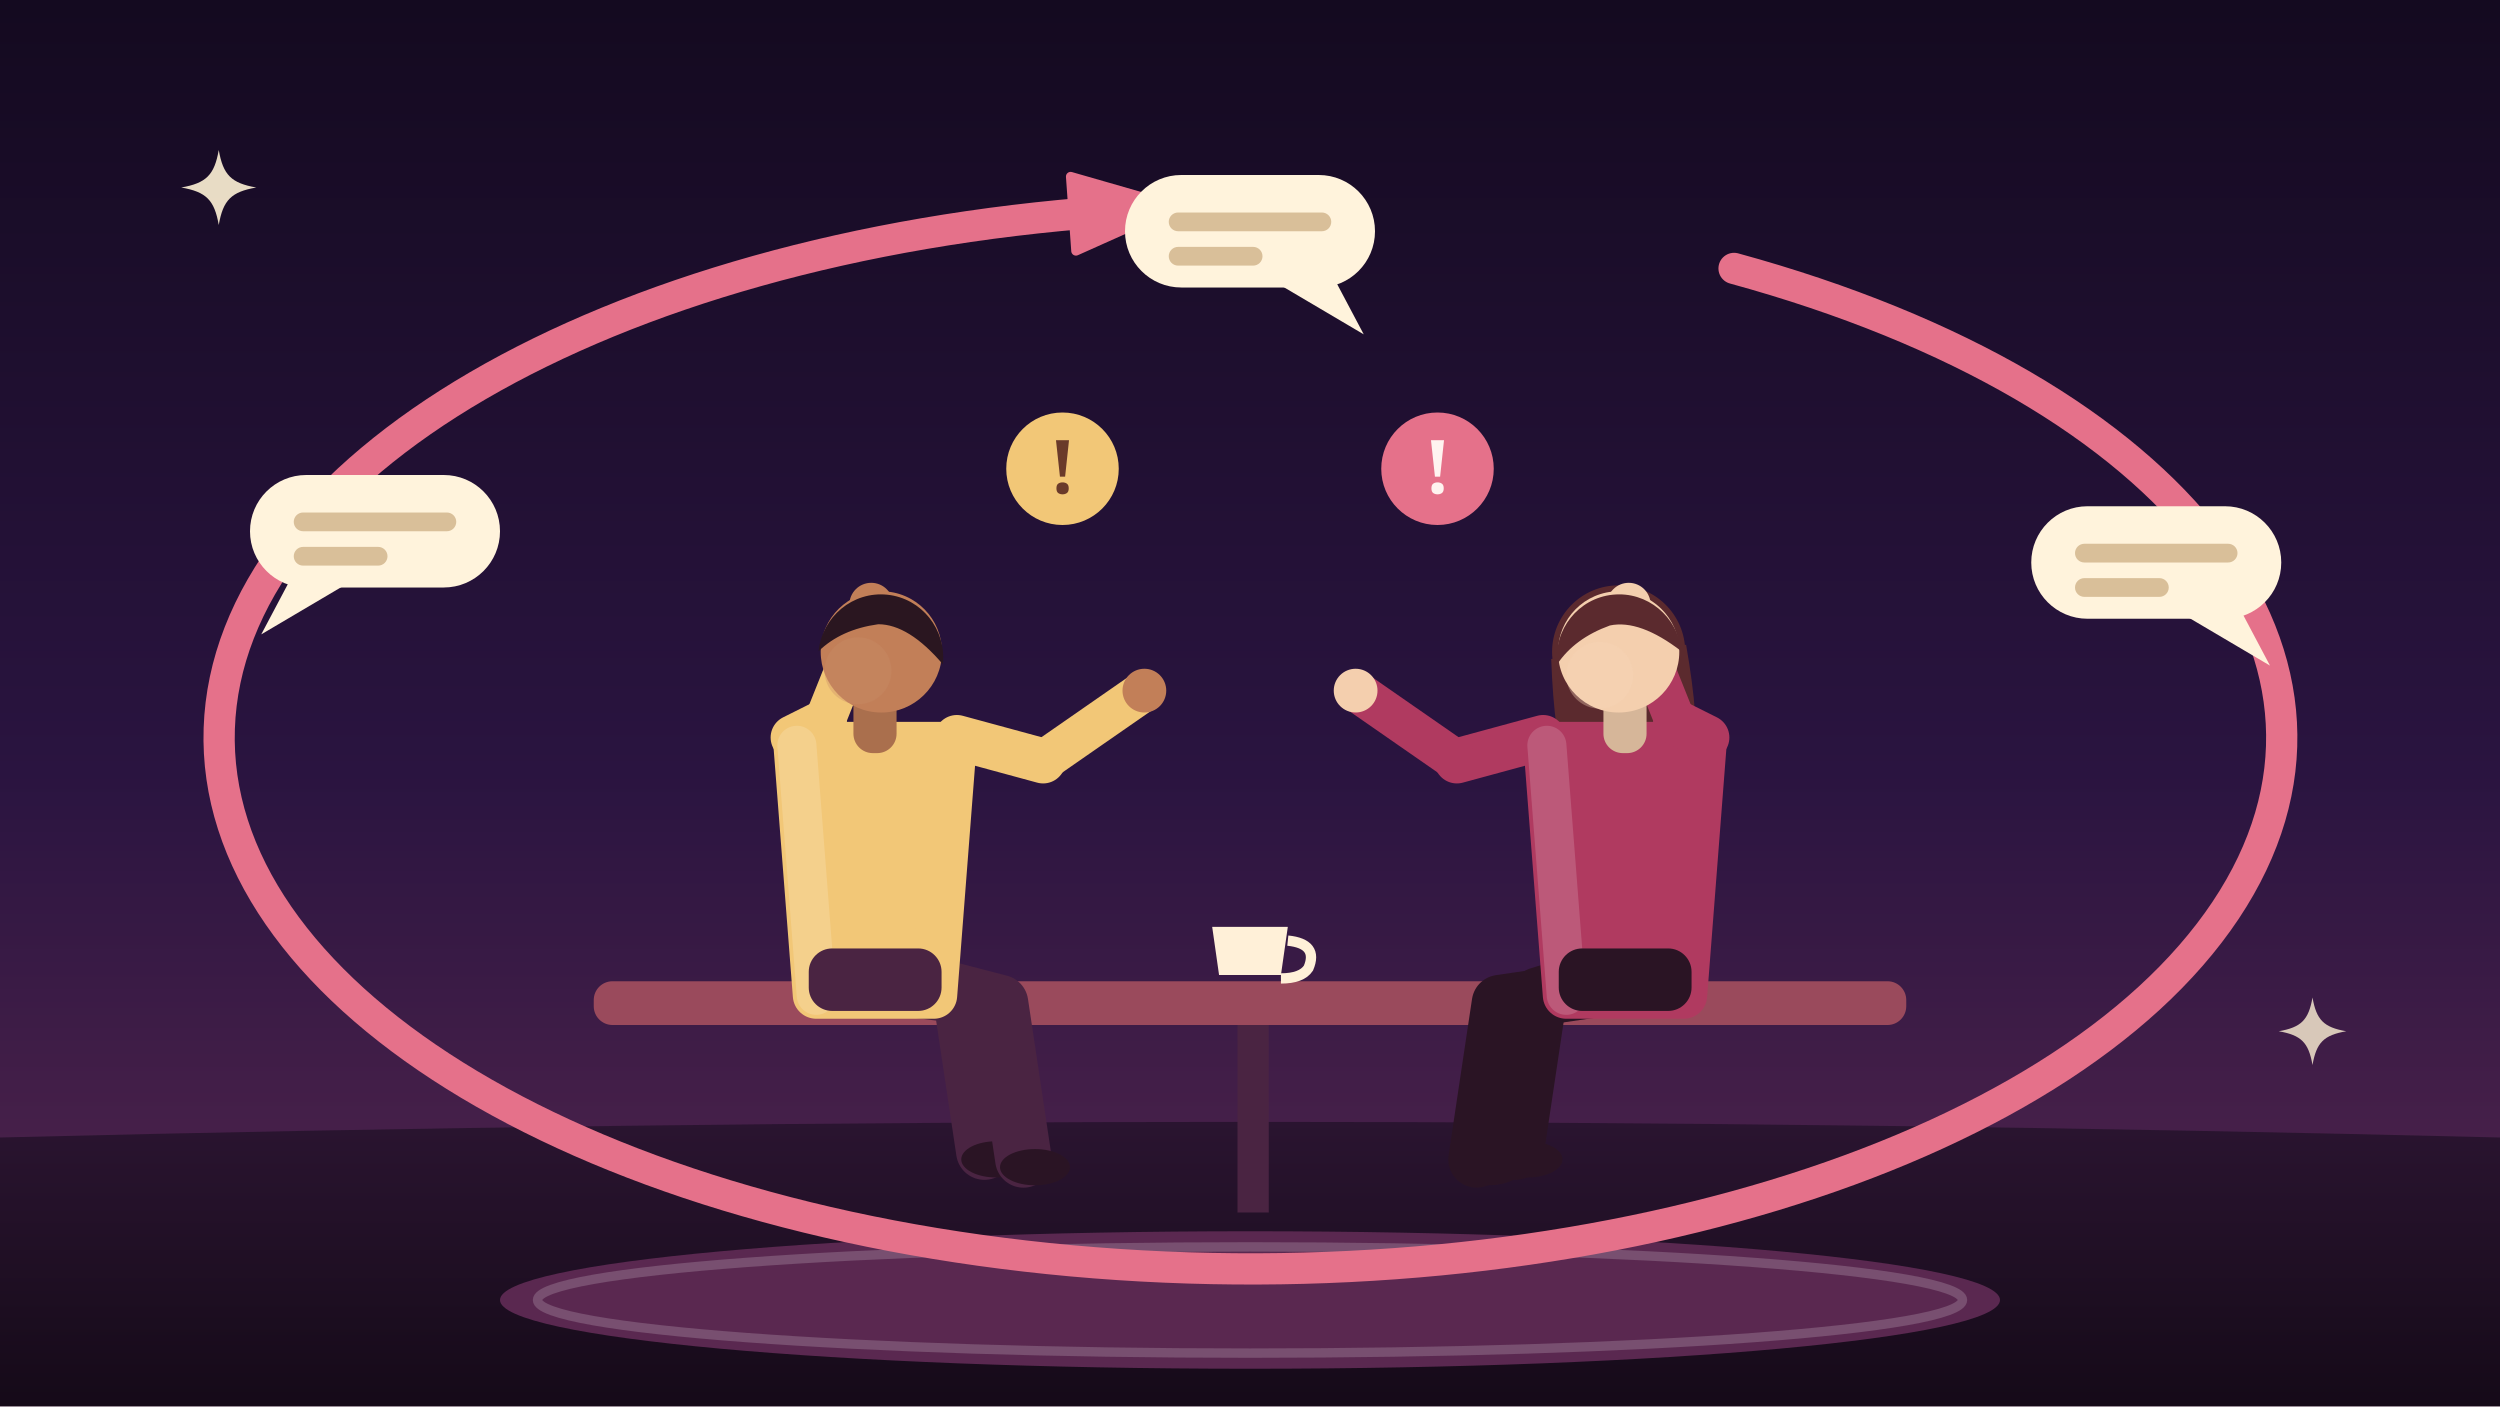
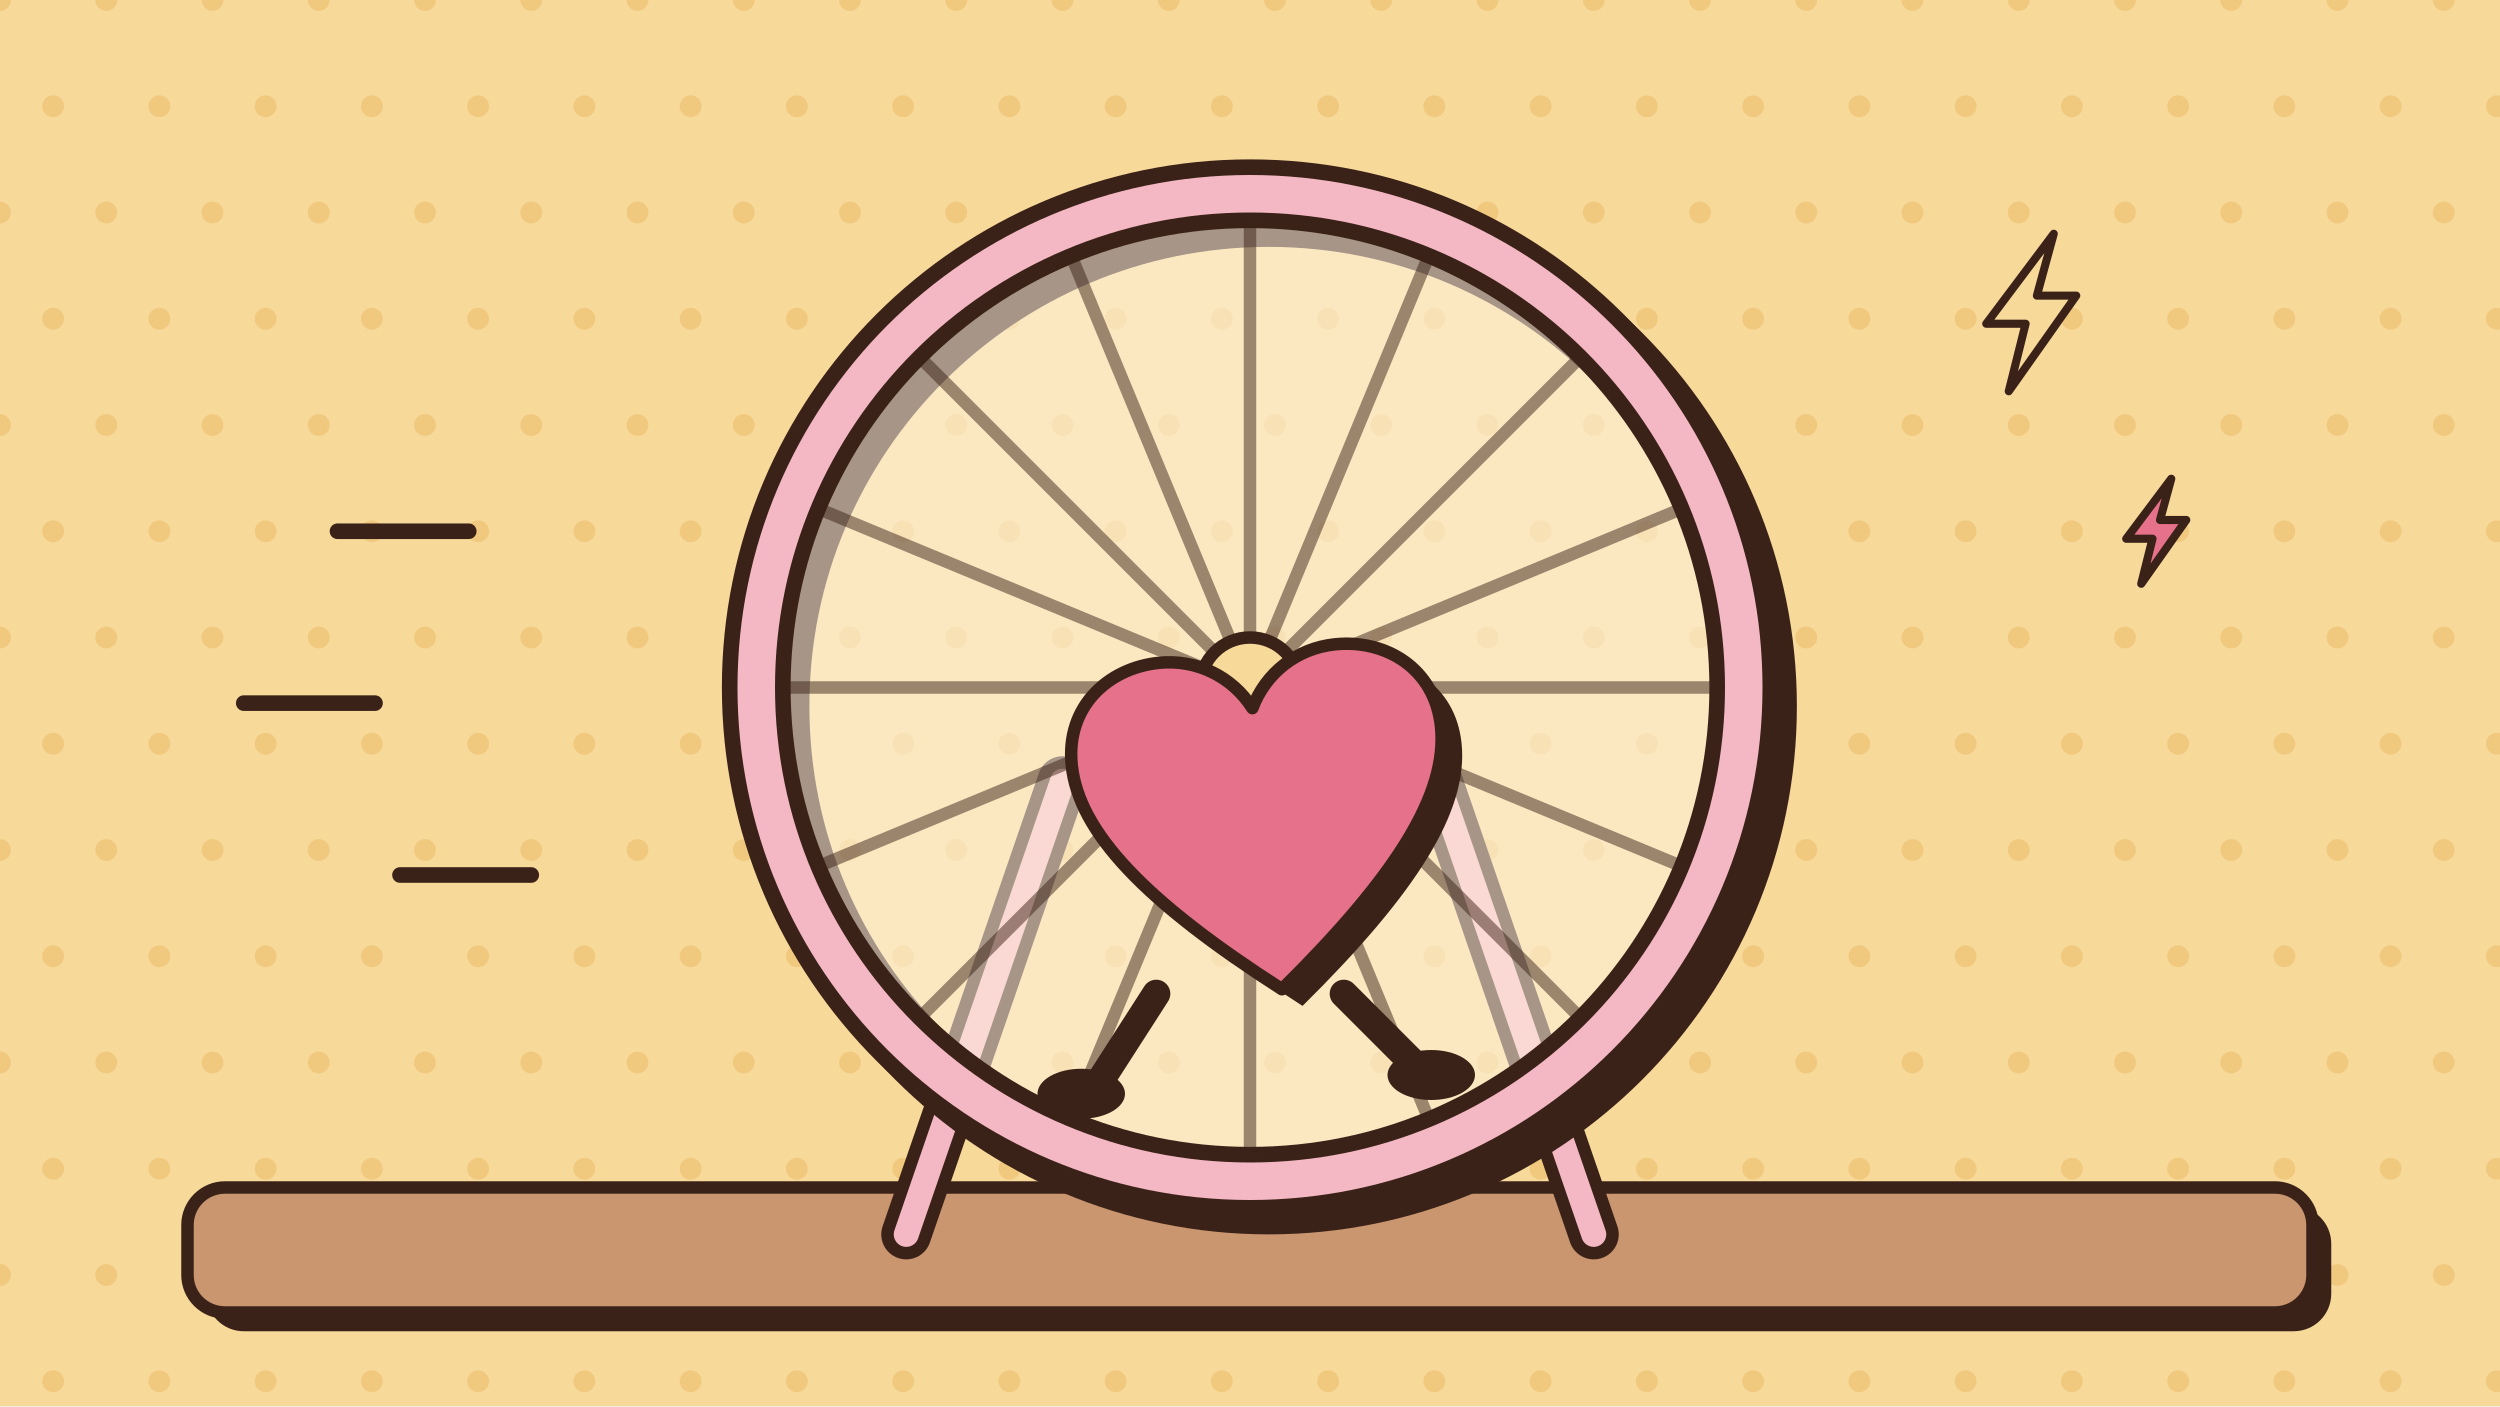
<svg xmlns="http://www.w3.org/2000/svg" viewBox="0 0 800 450" preserveAspectRatio="xMidYMid slice">
-   <defs>
-     <linearGradient id="f1bg" x1="0" y1="0" x2="0" y2="1">
-       <stop offset="0" stop-color="#140a20" />
-       <stop offset=".55" stop-color="#2a1440" />
-       <stop offset="1" stop-color="#5a2850" />
-     </linearGradient>
-   </defs>
-   <rect width="800" height="450" fill="url(#f1bg)" />
-   <linearGradient id="fl364" x1="0" y1="0" x2="0" y2="1">
-     <stop offset="0" stop-color="#2a1430" />
-     <stop offset="1" stop-color="#150a18" />
-   </linearGradient>
-   <path d="M0 364 Q400.0 354 800 364 V450 H0Z" fill="url(#fl364)" />
-   <ellipse cx="400" cy="416" rx="240.0" ry="22.0" fill="#5a2850" />
-   <ellipse cx="400" cy="416" rx="228.0" ry="17.0" fill="none" stroke="#fff" stroke-opacity=".18" stroke-width="3" />
-   <path d="M554.9 85.9 A330 170 0 1 1 354.1 67.7" stroke="#e5718a" stroke-width="10" fill="none" stroke-linecap="round" />
-   <path d="M376.0 66.1 L344.3 80.3 L342.6 56.5Z" fill="#e5718a" stroke="#e5718a" stroke-width="3" stroke-linejoin="round" />
-   <rect x="80" y="152" width="80" height="36" rx="18.0" fill="#fff3dc" />
-   <path d="M92.6 186 L83.6 203 L112.4 186Z" fill="#fff3dc" />
-   <rect x="94" y="164" width="52" height="6" rx="3.0" fill="#d9bf99" />
-   <rect x="94" y="175" width="30" height="6" rx="3.0" fill="#d9bf99" />
-   <rect x="650" y="162" width="80" height="36" rx="18.0" fill="#fff3dc" />
-   <path d="M717.4 196 L726.4 213 L697.6 196Z" fill="#fff3dc" />
-   <rect x="664" y="174" width="52" height="6" rx="3.0" fill="#d9bf99" />
-   <rect x="664" y="185" width="30" height="6" rx="3.0" fill="#d9bf99" />
-   <rect x="360" y="56" width="80" height="36" rx="18.0" fill="#fff3dc" />
-   <path d="M427.4 90 L436.4 107 L407.6 90Z" fill="#fff3dc" />
-   <rect x="374" y="68" width="52" height="6" rx="3.0" fill="#d9bf99" />
-   <rect x="374" y="79" width="30" height="6" rx="3.0" fill="#d9bf99" />
-   <rect x="190" y="314" width="420" height="14" rx="6" fill="#9a4a5c" />
-   <rect x="396" y="328" width="10" height="60" fill="#4a2442" />
-   <g transform="translate(280 316) scale(1 1) translate(-280 -316)">
-     <g transform="rotate(0 280 316)">
-       <g transform="rotate(6 280 227.9)" />
-       <path d="M268.8 313.5 L307.5 318.5 L315.0 368.5" stroke="#4a2442" stroke-width="18.1" fill="none" stroke-linecap="round" stroke-linejoin="round" />
-       <ellipse cx="318.8" cy="371.0" rx="11.2" ry="5.8" fill="#2a1424" />
-       <path d="M291.2 313.5 L320.0 321.0 L327.5 371.0" stroke="#4a2442" stroke-width="18.1" fill="none" stroke-linecap="round" stroke-linejoin="round" />
-       <ellipse cx="331.2" cy="373.5" rx="11.2" ry="5.8" fill="#2a1424" />
-       <path d="M253.8 236.0 L263.8 231.0" stroke="#f2c777" stroke-width="14.4" fill="none" stroke-linecap="round" stroke-linejoin="round" />
-       <path d="M263.8 231.0 L278.8 193.5" stroke="#f2c777" stroke-width="13.1" fill="none" stroke-linecap="round" stroke-linejoin="round" />
-       <circle cx="278.8" cy="193.5" r="7.0" fill="#c27f58" />
-       <path d="M255.0 238.5 L305.0 238.5 L298.8 318.5 L261.2 318.5Z" fill="#f2c777" stroke="#f2c777" stroke-width="15.0" stroke-linejoin="round" />
-       <path d="M255.0 238.5 L261.2 318.5" stroke="#fff" stroke-opacity=".16" stroke-width="12.5" stroke-linecap="round" />
-       <rect x="258.8" y="303.5" width="42.5" height="20.0" rx="7.5" fill="#4a2442" />
-       <path d="M306.2 236.0 L333.8 243.5" stroke="#f2c777" stroke-width="14.4" fill="none" stroke-linecap="round" stroke-linejoin="round" />
-       <path d="M333.8 243.5 L366.2 221.0" stroke="#f2c777" stroke-width="13.1" fill="none" stroke-linecap="round" stroke-linejoin="round" />
-       <circle cx="366.2" cy="221.0" r="7.0" fill="#c27f58" />
-       <rect x="273.1" y="218.5" width="13.8" height="22.5" rx="6.2" fill="#aa6f4d" />
-       <g transform="rotate(6 280 227.9)">
-         <circle cx="280" cy="208.5" r="19.4" fill="#c27f58" />
-         <circle cx="273.2" cy="215.3" r="10.7" fill="#c88b68" opacity=".35" />
-         <path d="M260.0 210.4 A20.0 20.3 0 0 1 300.0 210.4 Q287.8 198.8 278.1 199.8 Q266.4 202.7 260.0 210.4Z" fill="#2a1620" />
-       </g>
-     </g>
+   <rect width="800" height="450" fill="#f7d99a" />
+   <circle cx="0" cy="0" r="3.5" fill="#f0c97f" />
+   <circle cx="17.0" cy="34" r="3.5" fill="#f0c97f" />
+   <circle cx="0" cy="68" r="3.5" fill="#f0c97f" />
+   <circle cx="17.0" cy="102" r="3.5" fill="#f0c97f" />
+   <circle cx="0" cy="136" r="3.5" fill="#f0c97f" />
+   <circle cx="17.0" cy="170" r="3.5" fill="#f0c97f" />
+   <circle cx="0" cy="204" r="3.5" fill="#f0c97f" />
+   <circle cx="17.0" cy="238" r="3.5" fill="#f0c97f" />
+   <circle cx="0" cy="272" r="3.5" fill="#f0c97f" />
+   <circle cx="17.0" cy="306" r="3.5" fill="#f0c97f" />
+   <circle cx="0" cy="340" r="3.5" fill="#f0c97f" />
+   <circle cx="17.0" cy="374" r="3.5" fill="#f0c97f" />
+   <circle cx="0" cy="408" r="3.5" fill="#f0c97f" />
+   <circle cx="17.0" cy="442" r="3.5" fill="#f0c97f" />
+   <circle cx="0" cy="476" r="3.5" fill="#f0c97f" />
+   <circle cx="34" cy="0" r="3.5" fill="#f0c97f" />
+   <circle cx="51.0" cy="34" r="3.5" fill="#f0c97f" />
+   <circle cx="34" cy="68" r="3.5" fill="#f0c97f" />
+   <circle cx="51.0" cy="102" r="3.5" fill="#f0c97f" />
+   <circle cx="34" cy="136" r="3.5" fill="#f0c97f" />
+   <circle cx="51.0" cy="170" r="3.5" fill="#f0c97f" />
+   <circle cx="34" cy="204" r="3.5" fill="#f0c97f" />
+   <circle cx="51.0" cy="238" r="3.5" fill="#f0c97f" />
+   <circle cx="34" cy="272" r="3.5" fill="#f0c97f" />
+   <circle cx="51.0" cy="306" r="3.5" fill="#f0c97f" />
+   <circle cx="34" cy="340" r="3.5" fill="#f0c97f" />
+   <circle cx="51.0" cy="374" r="3.5" fill="#f0c97f" />
+   <circle cx="34" cy="408" r="3.5" fill="#f0c97f" />
+   <circle cx="51.0" cy="442" r="3.5" fill="#f0c97f" />
+   <circle cx="34" cy="476" r="3.5" fill="#f0c97f" />
+   <circle cx="68" cy="0" r="3.5" fill="#f0c97f" />
+   <circle cx="85.0" cy="34" r="3.5" fill="#f0c97f" />
+   <circle cx="68" cy="68" r="3.5" fill="#f0c97f" />
+   <circle cx="85.0" cy="102" r="3.5" fill="#f0c97f" />
+   <circle cx="68" cy="136" r="3.5" fill="#f0c97f" />
+   <circle cx="85.0" cy="170" r="3.5" fill="#f0c97f" />
+   <circle cx="68" cy="204" r="3.5" fill="#f0c97f" />
+   <circle cx="85.0" cy="238" r="3.5" fill="#f0c97f" />
+   <circle cx="68" cy="272" r="3.5" fill="#f0c97f" />
+   <circle cx="85.0" cy="306" r="3.5" fill="#f0c97f" />
+   <circle cx="68" cy="340" r="3.5" fill="#f0c97f" />
+   <circle cx="85.0" cy="374" r="3.5" fill="#f0c97f" />
+   <circle cx="68" cy="408" r="3.5" fill="#f0c97f" />
+   <circle cx="85.0" cy="442" r="3.5" fill="#f0c97f" />
+   <circle cx="68" cy="476" r="3.5" fill="#f0c97f" />
+   <circle cx="102" cy="0" r="3.5" fill="#f0c97f" />
+   <circle cx="119.0" cy="34" r="3.5" fill="#f0c97f" />
+   <circle cx="102" cy="68" r="3.5" fill="#f0c97f" />
+   <circle cx="119.0" cy="102" r="3.5" fill="#f0c97f" />
+   <circle cx="102" cy="136" r="3.5" fill="#f0c97f" />
+   <circle cx="119.0" cy="170" r="3.5" fill="#f0c97f" />
+   <circle cx="102" cy="204" r="3.5" fill="#f0c97f" />
+   <circle cx="119.0" cy="238" r="3.5" fill="#f0c97f" />
+   <circle cx="102" cy="272" r="3.5" fill="#f0c97f" />
+   <circle cx="119.0" cy="306" r="3.5" fill="#f0c97f" />
+   <circle cx="102" cy="340" r="3.5" fill="#f0c97f" />
+   <circle cx="119.0" cy="374" r="3.5" fill="#f0c97f" />
+   <circle cx="102" cy="408" r="3.5" fill="#f0c97f" />
+   <circle cx="119.0" cy="442" r="3.5" fill="#f0c97f" />
+   <circle cx="102" cy="476" r="3.5" fill="#f0c97f" />
+   <circle cx="136" cy="0" r="3.5" fill="#f0c97f" />
+   <circle cx="153.0" cy="34" r="3.5" fill="#f0c97f" />
+   <circle cx="136" cy="68" r="3.5" fill="#f0c97f" />
+   <circle cx="153.0" cy="102" r="3.5" fill="#f0c97f" />
+   <circle cx="136" cy="136" r="3.5" fill="#f0c97f" />
+   <circle cx="153.0" cy="170" r="3.5" fill="#f0c97f" />
+   <circle cx="136" cy="204" r="3.5" fill="#f0c97f" />
+   <circle cx="153.0" cy="238" r="3.5" fill="#f0c97f" />
+   <circle cx="136" cy="272" r="3.5" fill="#f0c97f" />
+   <circle cx="153.0" cy="306" r="3.5" fill="#f0c97f" />
+   <circle cx="136" cy="340" r="3.5" fill="#f0c97f" />
+   <circle cx="153.0" cy="374" r="3.5" fill="#f0c97f" />
+   <circle cx="136" cy="408" r="3.5" fill="#f0c97f" />
+   <circle cx="153.0" cy="442" r="3.5" fill="#f0c97f" />
+   <circle cx="136" cy="476" r="3.5" fill="#f0c97f" />
+   <circle cx="170" cy="0" r="3.5" fill="#f0c97f" />
+   <circle cx="187.0" cy="34" r="3.5" fill="#f0c97f" />
+   <circle cx="170" cy="68" r="3.5" fill="#f0c97f" />
+   <circle cx="187.0" cy="102" r="3.5" fill="#f0c97f" />
+   <circle cx="170" cy="136" r="3.5" fill="#f0c97f" />
+   <circle cx="187.0" cy="170" r="3.5" fill="#f0c97f" />
+   <circle cx="170" cy="204" r="3.5" fill="#f0c97f" />
+   <circle cx="187.0" cy="238" r="3.5" fill="#f0c97f" />
+   <circle cx="170" cy="272" r="3.5" fill="#f0c97f" />
+   <circle cx="187.0" cy="306" r="3.5" fill="#f0c97f" />
+   <circle cx="170" cy="340" r="3.5" fill="#f0c97f" />
+   <circle cx="187.0" cy="374" r="3.5" fill="#f0c97f" />
+   <circle cx="170" cy="408" r="3.5" fill="#f0c97f" />
+   <circle cx="187.0" cy="442" r="3.5" fill="#f0c97f" />
+   <circle cx="170" cy="476" r="3.5" fill="#f0c97f" />
+   <circle cx="204" cy="0" r="3.5" fill="#f0c97f" />
+   <circle cx="221.0" cy="34" r="3.5" fill="#f0c97f" />
+   <circle cx="204" cy="68" r="3.5" fill="#f0c97f" />
+   <circle cx="221.0" cy="102" r="3.5" fill="#f0c97f" />
+   <circle cx="204" cy="136" r="3.5" fill="#f0c97f" />
+   <circle cx="221.0" cy="170" r="3.5" fill="#f0c97f" />
+   <circle cx="204" cy="204" r="3.5" fill="#f0c97f" />
+   <circle cx="221.0" cy="238" r="3.5" fill="#f0c97f" />
+   <circle cx="204" cy="272" r="3.5" fill="#f0c97f" />
+   <circle cx="221.0" cy="306" r="3.5" fill="#f0c97f" />
+   <circle cx="204" cy="340" r="3.5" fill="#f0c97f" />
+   <circle cx="221.0" cy="374" r="3.5" fill="#f0c97f" />
+   <circle cx="204" cy="408" r="3.5" fill="#f0c97f" />
+   <circle cx="221.0" cy="442" r="3.5" fill="#f0c97f" />
+   <circle cx="204" cy="476" r="3.5" fill="#f0c97f" />
+   <circle cx="238" cy="0" r="3.5" fill="#f0c97f" />
+   <circle cx="255.0" cy="34" r="3.5" fill="#f0c97f" />
+   <circle cx="238" cy="68" r="3.5" fill="#f0c97f" />
+   <circle cx="255.0" cy="102" r="3.5" fill="#f0c97f" />
+   <circle cx="238" cy="136" r="3.5" fill="#f0c97f" />
+   <circle cx="255.0" cy="170" r="3.5" fill="#f0c97f" />
+   <circle cx="238" cy="204" r="3.5" fill="#f0c97f" />
+   <circle cx="255.0" cy="238" r="3.5" fill="#f0c97f" />
+   <circle cx="238" cy="272" r="3.5" fill="#f0c97f" />
+   <circle cx="255.0" cy="306" r="3.5" fill="#f0c97f" />
+   <circle cx="238" cy="340" r="3.5" fill="#f0c97f" />
+   <circle cx="255.0" cy="374" r="3.5" fill="#f0c97f" />
+   <circle cx="238" cy="408" r="3.5" fill="#f0c97f" />
+   <circle cx="255.0" cy="442" r="3.5" fill="#f0c97f" />
+   <circle cx="238" cy="476" r="3.5" fill="#f0c97f" />
+   <circle cx="272" cy="0" r="3.5" fill="#f0c97f" />
+   <circle cx="289.0" cy="34" r="3.5" fill="#f0c97f" />
+   <circle cx="272" cy="68" r="3.5" fill="#f0c97f" />
+   <circle cx="289.0" cy="102" r="3.5" fill="#f0c97f" />
+   <circle cx="272" cy="136" r="3.5" fill="#f0c97f" />
+   <circle cx="289.0" cy="170" r="3.5" fill="#f0c97f" />
+   <circle cx="272" cy="204" r="3.5" fill="#f0c97f" />
+   <circle cx="289.0" cy="238" r="3.5" fill="#f0c97f" />
+   <circle cx="272" cy="272" r="3.5" fill="#f0c97f" />
+   <circle cx="289.0" cy="306" r="3.5" fill="#f0c97f" />
+   <circle cx="272" cy="340" r="3.5" fill="#f0c97f" />
+   <circle cx="289.0" cy="374" r="3.5" fill="#f0c97f" />
+   <circle cx="272" cy="408" r="3.5" fill="#f0c97f" />
+   <circle cx="289.0" cy="442" r="3.5" fill="#f0c97f" />
+   <circle cx="272" cy="476" r="3.5" fill="#f0c97f" />
+   <circle cx="306" cy="0" r="3.5" fill="#f0c97f" />
+   <circle cx="323.0" cy="34" r="3.5" fill="#f0c97f" />
+   <circle cx="306" cy="68" r="3.5" fill="#f0c97f" />
+   <circle cx="323.0" cy="102" r="3.5" fill="#f0c97f" />
+   <circle cx="306" cy="136" r="3.5" fill="#f0c97f" />
+   <circle cx="323.0" cy="170" r="3.5" fill="#f0c97f" />
+   <circle cx="306" cy="204" r="3.5" fill="#f0c97f" />
+   <circle cx="323.0" cy="238" r="3.5" fill="#f0c97f" />
+   <circle cx="306" cy="272" r="3.5" fill="#f0c97f" />
+   <circle cx="323.0" cy="306" r="3.5" fill="#f0c97f" />
+   <circle cx="306" cy="340" r="3.5" fill="#f0c97f" />
+   <circle cx="323.0" cy="374" r="3.5" fill="#f0c97f" />
+   <circle cx="306" cy="408" r="3.5" fill="#f0c97f" />
+   <circle cx="323.0" cy="442" r="3.5" fill="#f0c97f" />
+   <circle cx="306" cy="476" r="3.5" fill="#f0c97f" />
+   <circle cx="340" cy="0" r="3.5" fill="#f0c97f" />
+   <circle cx="357.0" cy="34" r="3.5" fill="#f0c97f" />
+   <circle cx="340" cy="68" r="3.5" fill="#f0c97f" />
+   <circle cx="357.0" cy="102" r="3.5" fill="#f0c97f" />
+   <circle cx="340" cy="136" r="3.5" fill="#f0c97f" />
+   <circle cx="357.0" cy="170" r="3.5" fill="#f0c97f" />
+   <circle cx="340" cy="204" r="3.5" fill="#f0c97f" />
+   <circle cx="357.0" cy="238" r="3.5" fill="#f0c97f" />
+   <circle cx="340" cy="272" r="3.5" fill="#f0c97f" />
+   <circle cx="357.0" cy="306" r="3.5" fill="#f0c97f" />
+   <circle cx="340" cy="340" r="3.5" fill="#f0c97f" />
+   <circle cx="357.0" cy="374" r="3.5" fill="#f0c97f" />
+   <circle cx="340" cy="408" r="3.5" fill="#f0c97f" />
+   <circle cx="357.0" cy="442" r="3.5" fill="#f0c97f" />
+   <circle cx="340" cy="476" r="3.5" fill="#f0c97f" />
+   <circle cx="374" cy="0" r="3.5" fill="#f0c97f" />
+   <circle cx="391.0" cy="34" r="3.5" fill="#f0c97f" />
+   <circle cx="374" cy="68" r="3.5" fill="#f0c97f" />
+   <circle cx="391.0" cy="102" r="3.5" fill="#f0c97f" />
+   <circle cx="374" cy="136" r="3.5" fill="#f0c97f" />
+   <circle cx="391.0" cy="170" r="3.5" fill="#f0c97f" />
+   <circle cx="374" cy="204" r="3.5" fill="#f0c97f" />
+   <circle cx="391.0" cy="238" r="3.5" fill="#f0c97f" />
+   <circle cx="374" cy="272" r="3.5" fill="#f0c97f" />
+   <circle cx="391.0" cy="306" r="3.5" fill="#f0c97f" />
+   <circle cx="374" cy="340" r="3.5" fill="#f0c97f" />
+   <circle cx="391.0" cy="374" r="3.5" fill="#f0c97f" />
+   <circle cx="374" cy="408" r="3.5" fill="#f0c97f" />
+   <circle cx="391.0" cy="442" r="3.5" fill="#f0c97f" />
+   <circle cx="374" cy="476" r="3.5" fill="#f0c97f" />
+   <circle cx="408" cy="0" r="3.5" fill="#f0c97f" />
+   <circle cx="425.0" cy="34" r="3.5" fill="#f0c97f" />
+   <circle cx="408" cy="68" r="3.5" fill="#f0c97f" />
+   <circle cx="425.0" cy="102" r="3.5" fill="#f0c97f" />
+   <circle cx="408" cy="136" r="3.5" fill="#f0c97f" />
+   <circle cx="425.0" cy="170" r="3.5" fill="#f0c97f" />
+   <circle cx="408" cy="204" r="3.5" fill="#f0c97f" />
+   <circle cx="425.0" cy="238" r="3.5" fill="#f0c97f" />
+   <circle cx="408" cy="272" r="3.5" fill="#f0c97f" />
+   <circle cx="425.0" cy="306" r="3.5" fill="#f0c97f" />
+   <circle cx="408" cy="340" r="3.5" fill="#f0c97f" />
+   <circle cx="425.0" cy="374" r="3.5" fill="#f0c97f" />
+   <circle cx="408" cy="408" r="3.5" fill="#f0c97f" />
+   <circle cx="425.0" cy="442" r="3.5" fill="#f0c97f" />
+   <circle cx="408" cy="476" r="3.5" fill="#f0c97f" />
+   <circle cx="442" cy="0" r="3.5" fill="#f0c97f" />
+   <circle cx="459.0" cy="34" r="3.5" fill="#f0c97f" />
+   <circle cx="442" cy="68" r="3.5" fill="#f0c97f" />
+   <circle cx="459.0" cy="102" r="3.5" fill="#f0c97f" />
+   <circle cx="442" cy="136" r="3.5" fill="#f0c97f" />
+   <circle cx="459.0" cy="170" r="3.5" fill="#f0c97f" />
+   <circle cx="442" cy="204" r="3.5" fill="#f0c97f" />
+   <circle cx="459.0" cy="238" r="3.5" fill="#f0c97f" />
+   <circle cx="442" cy="272" r="3.5" fill="#f0c97f" />
+   <circle cx="459.0" cy="306" r="3.5" fill="#f0c97f" />
+   <circle cx="442" cy="340" r="3.5" fill="#f0c97f" />
+   <circle cx="459.0" cy="374" r="3.5" fill="#f0c97f" />
+   <circle cx="442" cy="408" r="3.5" fill="#f0c97f" />
+   <circle cx="459.0" cy="442" r="3.5" fill="#f0c97f" />
+   <circle cx="442" cy="476" r="3.5" fill="#f0c97f" />
+   <circle cx="476" cy="0" r="3.5" fill="#f0c97f" />
+   <circle cx="493.0" cy="34" r="3.5" fill="#f0c97f" />
+   <circle cx="476" cy="68" r="3.5" fill="#f0c97f" />
+   <circle cx="493.0" cy="102" r="3.5" fill="#f0c97f" />
+   <circle cx="476" cy="136" r="3.5" fill="#f0c97f" />
+   <circle cx="493.0" cy="170" r="3.5" fill="#f0c97f" />
+   <circle cx="476" cy="204" r="3.5" fill="#f0c97f" />
+   <circle cx="493.0" cy="238" r="3.5" fill="#f0c97f" />
+   <circle cx="476" cy="272" r="3.5" fill="#f0c97f" />
+   <circle cx="493.0" cy="306" r="3.5" fill="#f0c97f" />
+   <circle cx="476" cy="340" r="3.5" fill="#f0c97f" />
+   <circle cx="493.0" cy="374" r="3.5" fill="#f0c97f" />
+   <circle cx="476" cy="408" r="3.5" fill="#f0c97f" />
+   <circle cx="493.0" cy="442" r="3.5" fill="#f0c97f" />
+   <circle cx="476" cy="476" r="3.5" fill="#f0c97f" />
+   <circle cx="510" cy="0" r="3.5" fill="#f0c97f" />
+   <circle cx="527.0" cy="34" r="3.5" fill="#f0c97f" />
+   <circle cx="510" cy="68" r="3.5" fill="#f0c97f" />
+   <circle cx="527.0" cy="102" r="3.5" fill="#f0c97f" />
+   <circle cx="510" cy="136" r="3.5" fill="#f0c97f" />
+   <circle cx="527.0" cy="170" r="3.5" fill="#f0c97f" />
+   <circle cx="510" cy="204" r="3.5" fill="#f0c97f" />
+   <circle cx="527.0" cy="238" r="3.5" fill="#f0c97f" />
+   <circle cx="510" cy="272" r="3.5" fill="#f0c97f" />
+   <circle cx="527.0" cy="306" r="3.5" fill="#f0c97f" />
+   <circle cx="510" cy="340" r="3.5" fill="#f0c97f" />
+   <circle cx="527.0" cy="374" r="3.5" fill="#f0c97f" />
+   <circle cx="510" cy="408" r="3.5" fill="#f0c97f" />
+   <circle cx="527.0" cy="442" r="3.5" fill="#f0c97f" />
+   <circle cx="510" cy="476" r="3.5" fill="#f0c97f" />
+   <circle cx="544" cy="0" r="3.5" fill="#f0c97f" />
+   <circle cx="561.0" cy="34" r="3.5" fill="#f0c97f" />
+   <circle cx="544" cy="68" r="3.5" fill="#f0c97f" />
+   <circle cx="561.0" cy="102" r="3.5" fill="#f0c97f" />
+   <circle cx="544" cy="136" r="3.5" fill="#f0c97f" />
+   <circle cx="561.0" cy="170" r="3.5" fill="#f0c97f" />
+   <circle cx="544" cy="204" r="3.5" fill="#f0c97f" />
+   <circle cx="561.0" cy="238" r="3.5" fill="#f0c97f" />
+   <circle cx="544" cy="272" r="3.5" fill="#f0c97f" />
+   <circle cx="561.0" cy="306" r="3.5" fill="#f0c97f" />
+   <circle cx="544" cy="340" r="3.5" fill="#f0c97f" />
+   <circle cx="561.0" cy="374" r="3.5" fill="#f0c97f" />
+   <circle cx="544" cy="408" r="3.5" fill="#f0c97f" />
+   <circle cx="561.0" cy="442" r="3.5" fill="#f0c97f" />
+   <circle cx="544" cy="476" r="3.5" fill="#f0c97f" />
+   <circle cx="578" cy="0" r="3.5" fill="#f0c97f" />
+   <circle cx="595.0" cy="34" r="3.5" fill="#f0c97f" />
+   <circle cx="578" cy="68" r="3.5" fill="#f0c97f" />
+   <circle cx="595.0" cy="102" r="3.5" fill="#f0c97f" />
+   <circle cx="578" cy="136" r="3.5" fill="#f0c97f" />
+   <circle cx="595.0" cy="170" r="3.5" fill="#f0c97f" />
+   <circle cx="578" cy="204" r="3.5" fill="#f0c97f" />
+   <circle cx="595.0" cy="238" r="3.5" fill="#f0c97f" />
+   <circle cx="578" cy="272" r="3.5" fill="#f0c97f" />
+   <circle cx="595.0" cy="306" r="3.5" fill="#f0c97f" />
+   <circle cx="578" cy="340" r="3.5" fill="#f0c97f" />
+   <circle cx="595.0" cy="374" r="3.5" fill="#f0c97f" />
+   <circle cx="578" cy="408" r="3.5" fill="#f0c97f" />
+   <circle cx="595.0" cy="442" r="3.5" fill="#f0c97f" />
+   <circle cx="578" cy="476" r="3.5" fill="#f0c97f" />
+   <circle cx="612" cy="0" r="3.5" fill="#f0c97f" />
+   <circle cx="629.0" cy="34" r="3.5" fill="#f0c97f" />
+   <circle cx="612" cy="68" r="3.5" fill="#f0c97f" />
+   <circle cx="629.0" cy="102" r="3.5" fill="#f0c97f" />
+   <circle cx="612" cy="136" r="3.5" fill="#f0c97f" />
+   <circle cx="629.0" cy="170" r="3.5" fill="#f0c97f" />
+   <circle cx="612" cy="204" r="3.5" fill="#f0c97f" />
+   <circle cx="629.0" cy="238" r="3.5" fill="#f0c97f" />
+   <circle cx="612" cy="272" r="3.5" fill="#f0c97f" />
+   <circle cx="629.0" cy="306" r="3.5" fill="#f0c97f" />
+   <circle cx="612" cy="340" r="3.5" fill="#f0c97f" />
+   <circle cx="629.0" cy="374" r="3.5" fill="#f0c97f" />
+   <circle cx="612" cy="408" r="3.5" fill="#f0c97f" />
+   <circle cx="629.0" cy="442" r="3.5" fill="#f0c97f" />
+   <circle cx="612" cy="476" r="3.5" fill="#f0c97f" />
+   <circle cx="646" cy="0" r="3.5" fill="#f0c97f" />
+   <circle cx="663.0" cy="34" r="3.5" fill="#f0c97f" />
+   <circle cx="646" cy="68" r="3.5" fill="#f0c97f" />
+   <circle cx="663.0" cy="102" r="3.5" fill="#f0c97f" />
+   <circle cx="646" cy="136" r="3.5" fill="#f0c97f" />
+   <circle cx="663.0" cy="170" r="3.5" fill="#f0c97f" />
+   <circle cx="646" cy="204" r="3.5" fill="#f0c97f" />
+   <circle cx="663.0" cy="238" r="3.5" fill="#f0c97f" />
+   <circle cx="646" cy="272" r="3.5" fill="#f0c97f" />
+   <circle cx="663.0" cy="306" r="3.5" fill="#f0c97f" />
+   <circle cx="646" cy="340" r="3.5" fill="#f0c97f" />
+   <circle cx="663.0" cy="374" r="3.5" fill="#f0c97f" />
+   <circle cx="646" cy="408" r="3.5" fill="#f0c97f" />
+   <circle cx="663.0" cy="442" r="3.5" fill="#f0c97f" />
+   <circle cx="646" cy="476" r="3.5" fill="#f0c97f" />
+   <circle cx="680" cy="0" r="3.5" fill="#f0c97f" />
+   <circle cx="697.0" cy="34" r="3.5" fill="#f0c97f" />
+   <circle cx="680" cy="68" r="3.5" fill="#f0c97f" />
+   <circle cx="697.0" cy="102" r="3.5" fill="#f0c97f" />
+   <circle cx="680" cy="136" r="3.5" fill="#f0c97f" />
+   <circle cx="697.0" cy="170" r="3.5" fill="#f0c97f" />
+   <circle cx="680" cy="204" r="3.5" fill="#f0c97f" />
+   <circle cx="697.0" cy="238" r="3.5" fill="#f0c97f" />
+   <circle cx="680" cy="272" r="3.5" fill="#f0c97f" />
+   <circle cx="697.0" cy="306" r="3.5" fill="#f0c97f" />
+   <circle cx="680" cy="340" r="3.5" fill="#f0c97f" />
+   <circle cx="697.0" cy="374" r="3.5" fill="#f0c97f" />
+   <circle cx="680" cy="408" r="3.5" fill="#f0c97f" />
+   <circle cx="697.0" cy="442" r="3.5" fill="#f0c97f" />
+   <circle cx="680" cy="476" r="3.5" fill="#f0c97f" />
+   <circle cx="714" cy="0" r="3.5" fill="#f0c97f" />
+   <circle cx="731.0" cy="34" r="3.5" fill="#f0c97f" />
+   <circle cx="714" cy="68" r="3.5" fill="#f0c97f" />
+   <circle cx="731.0" cy="102" r="3.5" fill="#f0c97f" />
+   <circle cx="714" cy="136" r="3.5" fill="#f0c97f" />
+   <circle cx="731.0" cy="170" r="3.5" fill="#f0c97f" />
+   <circle cx="714" cy="204" r="3.5" fill="#f0c97f" />
+   <circle cx="731.0" cy="238" r="3.5" fill="#f0c97f" />
+   <circle cx="714" cy="272" r="3.5" fill="#f0c97f" />
+   <circle cx="731.0" cy="306" r="3.5" fill="#f0c97f" />
+   <circle cx="714" cy="340" r="3.5" fill="#f0c97f" />
+   <circle cx="731.0" cy="374" r="3.5" fill="#f0c97f" />
+   <circle cx="714" cy="408" r="3.5" fill="#f0c97f" />
+   <circle cx="731.0" cy="442" r="3.5" fill="#f0c97f" />
+   <circle cx="714" cy="476" r="3.5" fill="#f0c97f" />
+   <circle cx="748" cy="0" r="3.5" fill="#f0c97f" />
+   <circle cx="765.0" cy="34" r="3.5" fill="#f0c97f" />
+   <circle cx="748" cy="68" r="3.5" fill="#f0c97f" />
+   <circle cx="765.0" cy="102" r="3.5" fill="#f0c97f" />
+   <circle cx="748" cy="136" r="3.5" fill="#f0c97f" />
+   <circle cx="765.0" cy="170" r="3.5" fill="#f0c97f" />
+   <circle cx="748" cy="204" r="3.5" fill="#f0c97f" />
+   <circle cx="765.0" cy="238" r="3.5" fill="#f0c97f" />
+   <circle cx="748" cy="272" r="3.5" fill="#f0c97f" />
+   <circle cx="765.0" cy="306" r="3.5" fill="#f0c97f" />
+   <circle cx="748" cy="340" r="3.5" fill="#f0c97f" />
+   <circle cx="765.0" cy="374" r="3.5" fill="#f0c97f" />
+   <circle cx="748" cy="408" r="3.5" fill="#f0c97f" />
+   <circle cx="765.0" cy="442" r="3.5" fill="#f0c97f" />
+   <circle cx="748" cy="476" r="3.5" fill="#f0c97f" />
+   <circle cx="782" cy="0" r="3.5" fill="#f0c97f" />
+   <circle cx="799.0" cy="34" r="3.5" fill="#f0c97f" />
+   <circle cx="782" cy="68" r="3.5" fill="#f0c97f" />
+   <circle cx="799.0" cy="102" r="3.5" fill="#f0c97f" />
+   <circle cx="782" cy="136" r="3.5" fill="#f0c97f" />
+   <circle cx="799.0" cy="170" r="3.5" fill="#f0c97f" />
+   <circle cx="782" cy="204" r="3.5" fill="#f0c97f" />
+   <circle cx="799.0" cy="238" r="3.5" fill="#f0c97f" />
+   <circle cx="782" cy="272" r="3.5" fill="#f0c97f" />
+   <circle cx="799.0" cy="306" r="3.5" fill="#f0c97f" />
+   <circle cx="782" cy="340" r="3.5" fill="#f0c97f" />
+   <circle cx="799.0" cy="374" r="3.5" fill="#f0c97f" />
+   <circle cx="782" cy="408" r="3.5" fill="#f0c97f" />
+   <circle cx="799.0" cy="442" r="3.5" fill="#f0c97f" />
+   <circle cx="782" cy="476" r="3.5" fill="#f0c97f" />
+   <circle cx="816" cy="0" r="3.5" fill="#f0c97f" />
+   <circle cx="833.0" cy="34" r="3.5" fill="#f0c97f" />
+   <circle cx="816" cy="68" r="3.5" fill="#f0c97f" />
+   <circle cx="833.0" cy="102" r="3.5" fill="#f0c97f" />
+   <circle cx="816" cy="136" r="3.5" fill="#f0c97f" />
+   <circle cx="833.0" cy="170" r="3.5" fill="#f0c97f" />
+   <circle cx="816" cy="204" r="3.5" fill="#f0c97f" />
+   <circle cx="833.0" cy="238" r="3.5" fill="#f0c97f" />
+   <circle cx="816" cy="272" r="3.5" fill="#f0c97f" />
+   <circle cx="833.0" cy="306" r="3.5" fill="#f0c97f" />
+   <circle cx="816" cy="340" r="3.5" fill="#f0c97f" />
+   <circle cx="833.0" cy="374" r="3.5" fill="#f0c97f" />
+   <circle cx="816" cy="408" r="3.5" fill="#f0c97f" />
+   <circle cx="833.0" cy="442" r="3.5" fill="#f0c97f" />
+   <circle cx="816" cy="476" r="3.5" fill="#f0c97f" />
+   <g transform="">
+     <rect x="66" y="386" width="680" height="40" rx="12" fill="#3b2218" />
+     <rect x="60" y="380" width="680" height="40" rx="12" fill="#c9966f" stroke="#3b2218" stroke-width="4" />
  </g>
-   <g transform="translate(520 316) scale(1 1) translate(-520 -316)">
-     <g transform="rotate(0 520 316)">
-       <g transform="rotate(-6 520 227.9)">
-         <path d="M498.3 208.5 Q494.8 258.9 510.3 260.8 L529.7 260.8 Q545.2 258.9 541.7 208.5 Z" fill="#5b2a2e" />
-         <circle cx="520" cy="208.5" r="21.3" fill="#5b2a2e" />
-       </g>
-       <path d="M508.8 313.5 L492.5 318.5 L485.0 368.5" stroke="#2a1424" stroke-width="18.1" fill="none" stroke-linecap="round" stroke-linejoin="round" />
-       <ellipse cx="488.8" cy="371.0" rx="11.2" ry="5.8" fill="#2a1424" />
-       <path d="M531.2 313.5 L480.0 321.0 L472.5 371.0" stroke="#2a1424" stroke-width="18.1" fill="none" stroke-linecap="round" stroke-linejoin="round" />
-       <ellipse cx="476.2" cy="373.5" rx="11.2" ry="5.8" fill="#2a1424" />
-       <path d="M493.8 236.0 L466.2 243.5" stroke="#b03a60" stroke-width="14.4" fill="none" stroke-linecap="round" stroke-linejoin="round" />
-       <path d="M466.2 243.5 L433.8 221.0" stroke="#b03a60" stroke-width="13.1" fill="none" stroke-linecap="round" stroke-linejoin="round" />
-       <circle cx="433.8" cy="221.0" r="7.0" fill="#f4cfae" />
-       <path d="M495.0 238.5 L545.0 238.5 L538.8 318.5 L501.2 318.5Z" fill="#b03a60" stroke="#b03a60" stroke-width="15.0" stroke-linejoin="round" />
-       <path d="M495.0 238.5 L501.2 318.5" stroke="#fff" stroke-opacity=".16" stroke-width="12.5" stroke-linecap="round" />
-       <rect x="498.8" y="303.5" width="42.5" height="20.0" rx="7.5" fill="#2a1424" />
-       <path d="M546.2 236.0 L536.2 231.0" stroke="#b03a60" stroke-width="14.4" fill="none" stroke-linecap="round" stroke-linejoin="round" />
-       <path d="M536.2 231.0 L521.2 193.5" stroke="#b03a60" stroke-width="13.1" fill="none" stroke-linecap="round" stroke-linejoin="round" />
-       <circle cx="521.2" cy="193.5" r="7.0" fill="#f4cfae" />
-       <rect x="513.1" y="218.5" width="13.8" height="22.5" rx="6.2" fill="#d6b699" />
-       <g transform="rotate(-6 520 227.9)">
-         <circle cx="520" cy="208.5" r="19.4" fill="#f4cfae" />
-         <circle cx="513.2" cy="215.3" r="10.7" fill="#f5d3b6" opacity=".35" />
-         <path d="M500.0 210.4 A20.0 20.3 0 0 1 540.0 210.4 Q527.8 198.8 518.1 199.8 Q506.4 202.7 500.0 210.4Z" fill="#5b2a2e" />
-       </g>
-     </g>
+   <path d="M290 395 L340 250 M510 395 L460 250" stroke="#3b2218" stroke-width="16" stroke-linecap="round" />
+   <path d="M290 395 L340 250 M510 395 L460 250" stroke="#f4b8c4" stroke-width="8" stroke-linecap="round" />
+   <circle cx="406" cy="226" r="158" fill="none" stroke="#3b2218" stroke-width="22" />
+   <circle cx="400" cy="220" r="158" fill="#fff3e2" fill-opacity=".55" stroke="#3b2218" stroke-width="22" />
+   <circle cx="400" cy="220" r="158" fill="none" stroke="#f4b8c4" stroke-width="12" />
+   <line x1="250.0" y1="220.0" x2="550.0" y2="220.0" stroke="#3b2218" stroke-width="4" opacity=".5" />
+   <line x1="261.4" y1="162.6" x2="538.6" y2="277.4" stroke="#3b2218" stroke-width="4" opacity=".5" />
+   <line x1="293.9" y1="113.9" x2="506.1" y2="326.1" stroke="#3b2218" stroke-width="4" opacity=".5" />
+   <line x1="342.6" y1="81.4" x2="457.4" y2="358.6" stroke="#3b2218" stroke-width="4" opacity=".5" />
+   <line x1="400.0" y1="70.0" x2="400.0" y2="370.0" stroke="#3b2218" stroke-width="4" opacity=".5" />
+   <line x1="457.4" y1="81.4" x2="342.6" y2="358.6" stroke="#3b2218" stroke-width="4" opacity=".5" />
+   <line x1="506.1" y1="113.9" x2="293.9" y2="326.1" stroke="#3b2218" stroke-width="4" opacity=".5" />
+   <line x1="538.6" y1="162.6" x2="261.4" y2="277.4" stroke="#3b2218" stroke-width="4" opacity=".5" />
+   <circle cx="405" cy="225" r="16" fill="#3b2218" />
+   <circle cx="400" cy="220" r="16" fill="#f7d99a" stroke="#3b2218" stroke-width="4" />
+   <path d="M370 318 L352 346 M430 318 L452 340" stroke="#3b2218" stroke-width="9" stroke-linecap="round" />
+   <ellipse cx="346" cy="350" rx="14" ry="8" fill="#3b2218" />
+   <ellipse cx="458" cy="344" rx="14" ry="8" fill="#3b2218" />
+   <g transform="translate(335 200) rotate(-6 50 44) scale(1.35)">
+     <path d="M50 88 C20 64 6 46 6 30 C6 16 17 8 29 8 C38 8 46 13 50 21 C54 13 62 8 71 8 C83 8 94 16 94 30 C94 46 80 64 50 88 Z" transform="translate(4.44 4.44)" fill="#3b2218" />
+     <path d="M50 88 C20 64 6 46 6 30 C6 16 17 8 29 8 C38 8 46 13 50 21 C54 13 62 8 71 8 C83 8 94 16 94 30 C94 46 80 64 50 88 Z" fill="#e5718a" stroke="#3b2218" stroke-width="2.96" stroke-linejoin="round" />
  </g>
-   <g transform="translate(340 150)">
-     <circle r="18" fill="#f2c777" />
-     <text y="8" font-family="Georgia,serif" font-weight="700" font-size="24" fill="#6a3a2a" text-anchor="middle">!</text>
-   </g>
-   <g transform="translate(460 150)">
-     <circle r="18" fill="#e5718a" />
-     <text y="8" font-family="Georgia,serif" font-weight="700" font-size="24" fill="#fff3f0" text-anchor="middle">!</text>
-   </g>
-   <path d="M387.9 296.6 H412.1 L409.9 312 H390.1Z" fill="#fff0d8" />
-   <path d="M412.1 301.0 q9.9 1 6.6 8.8 q-2.2 3.3 -8.8 3.3" stroke="#fff0d8" stroke-width="3.3" fill="none" />
-   <path d="M0-12C1.4-4 4-1.4 12 0 4 1.4 1.4 4 0 12-1.4 4-4 1.4-12 0-4-1.4-1.4-4 0-12Z" transform="translate(70 60) scale(1)" fill="#fff3d6" opacity="0.9" />
-   <path d="M0-12C1.4-4 4-1.4 12 0 4 1.4 1.4 4 0 12-1.4 4-4 1.4-12 0-4-1.4-1.4-4 0-12Z" transform="translate(740 330) scale(0.9)" fill="#fff3d6" opacity="0.8" />
+   <line x1="150" y1="170" x2="108" y2="170" stroke="#3b2218" stroke-width="5" stroke-linecap="round" />
+   <line x1="120" y1="225" x2="78" y2="225" stroke="#3b2218" stroke-width="5" stroke-linecap="round" />
+   <line x1="170" y1="280" x2="128" y2="280" stroke="#3b2218" stroke-width="5" stroke-linecap="round" />
+   <path d="M4 -14 L-8 2 L-1 2 L-4 14 L8 -3 L1 -3 Z" transform="translate(650 100) scale(1.8)" fill="#f7d99a" stroke="#3b2218" stroke-width="1.44" stroke-linejoin="round" />
+   <path d="M4 -14 L-8 2 L-1 2 L-4 14 L8 -3 L1 -3 Z" transform="translate(690 170) scale(1.2)" fill="#e5718a" stroke="#3b2218" stroke-width="2.17" stroke-linejoin="round" />
</svg>
